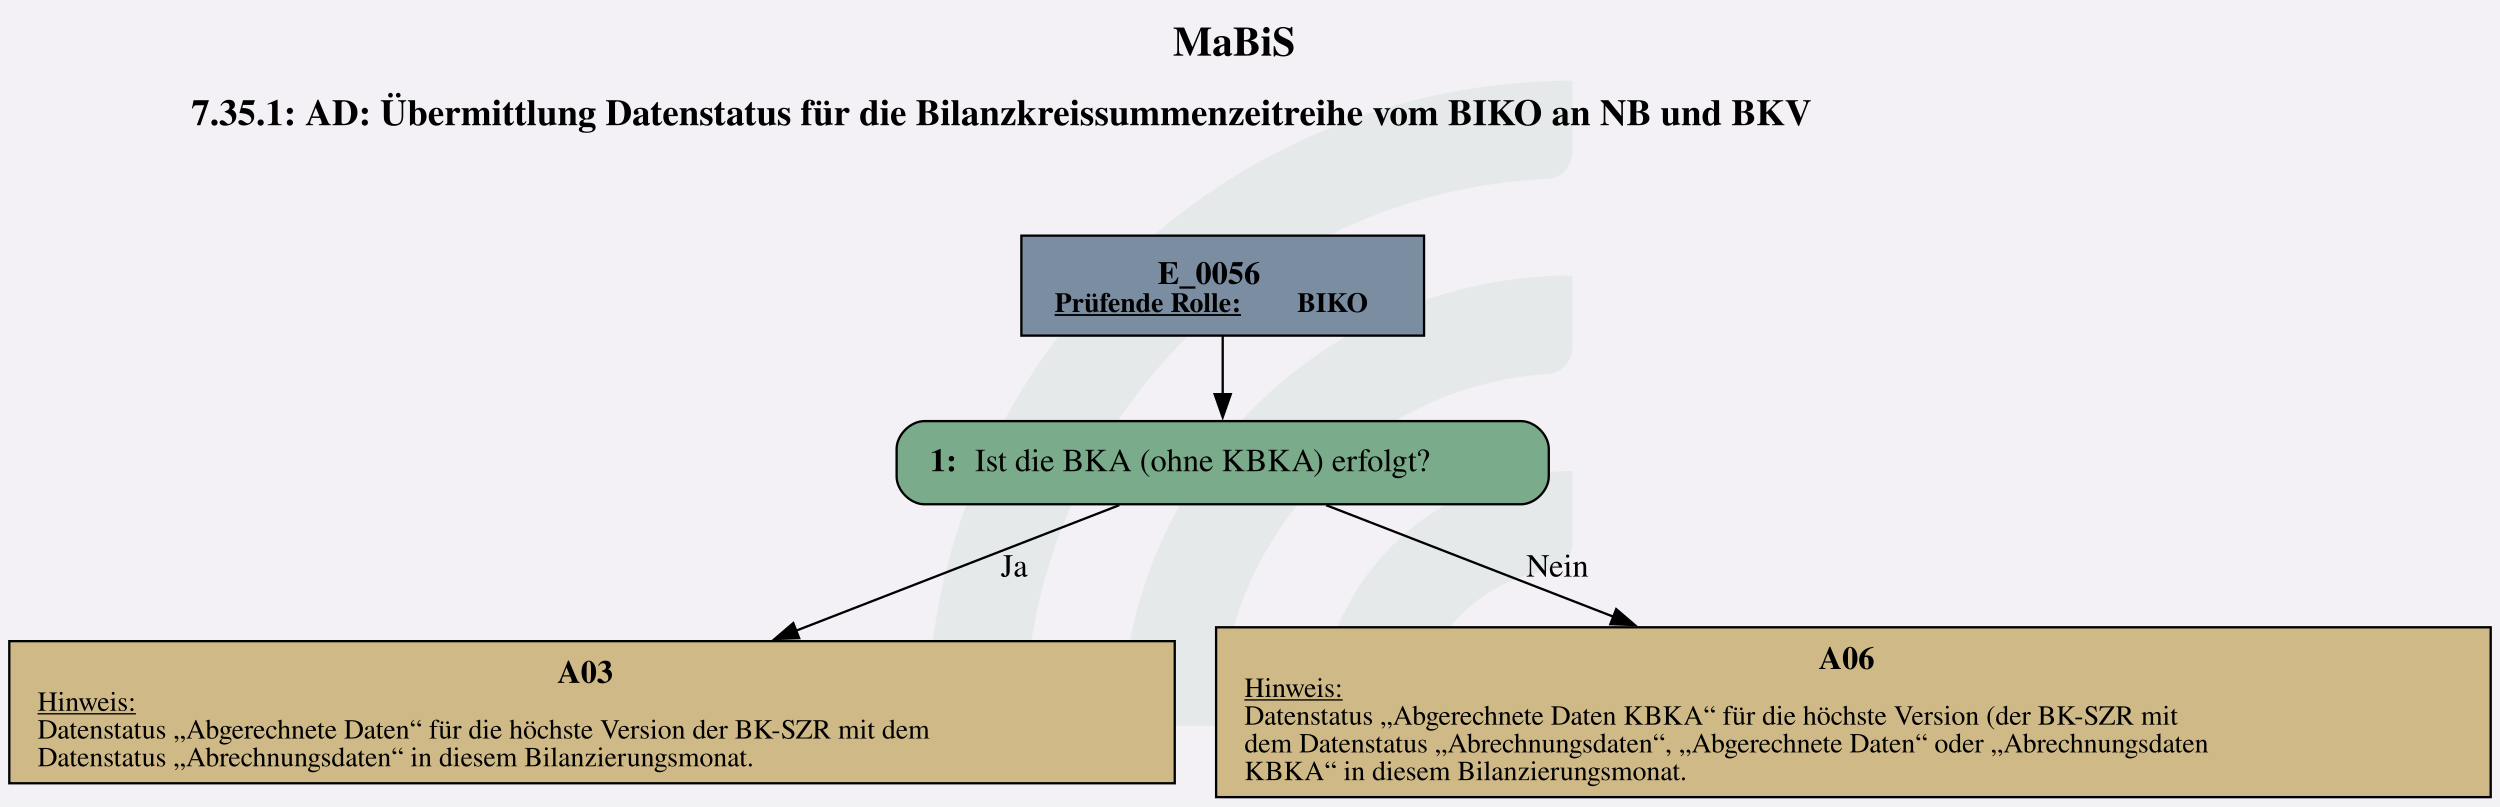
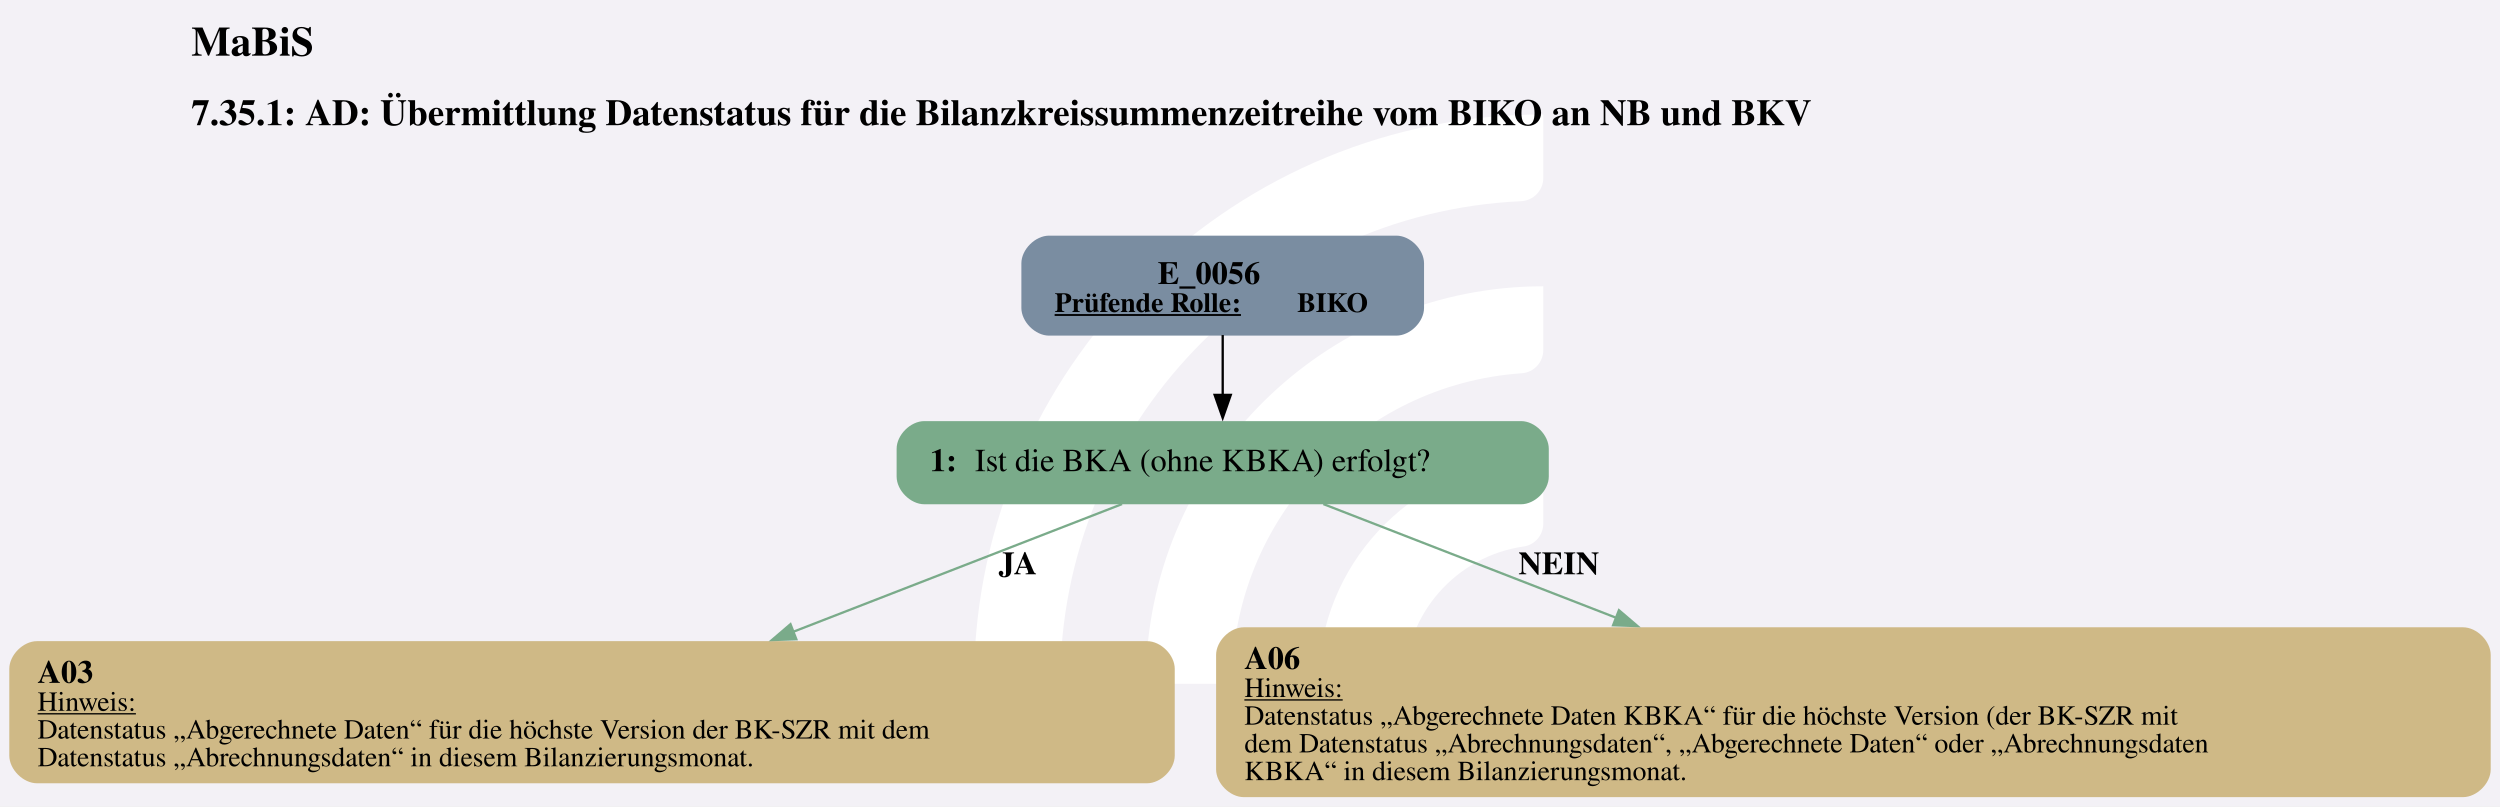
<svg xmlns="http://www.w3.org/2000/svg" version="1.1" width="1442.667px" viewBox="0 0 1442.667 465.333" height="465.333px">
  <g>
    <svg version="1.1" width="1442.667px" viewBox="0 0 1442.667 465.333" height="465.333px">
      <polygon fill="#f3f1f6" points="0,0 1442.667,0 1442.667,465.333 0,465.333" />
      <g>
-         <g transform="translate(535.3381, 46.53333) scale(1 1) translate(0, 0) scale(2.104524 2.104524) ">
-           <defs id="defs2">
-             <clipPath clipPathUnits="userSpaceOnUse" id="clipPath23">
-               <path d="M 0,568.156 H 579.236 V 0 H 0 Z" id="path21" />
-             </clipPath>
+         <g transform="translate(531.5701, 46.53333) scale(1 1) translate(0, 0) scale(0.6552145 0.6552145) ">
+           <defs>
+             <style>.cls-1{fill:#fff;}</style>
          </defs>
-           <g id="layer1" transform="translate(-16.54194,-55.30527)">
-             <g id="g19" clip-path="url(#clipPath23)" transform="matrix(0.3527778,0,0,-0.3527778,0.01017023,243.7368)" style="opacity:0.2">
-               <g id="g25" transform="translate(122.444,32.7195)">
-                 <path d="m 0,0 h -56.104 c -11,0 -19.898,9.123 -19.463,20.115 10.594,267.191 231.277,481.302 501.029,481.302 v -56.02 c 0,-10.98 -8.688,-19.892 -19.658,-20.393 C 180.29,414.697 0,228.005 0,0" style="fill:#6ead83;fill-opacity:0.5;fill-rule:nonzero;stroke:none" id="path27" />
-               </g>
-               <g id="g29" transform="translate(273.7828,32.7195)">
-                 <path d="m 0,0 h -55.926 c -11.228,0 -20.091,9.482 -19.435,20.69 10.744,183.439 163.389,329.388 349.485,329.388 v -56.263 c 0,-10.709 -8.273,-19.617 -18.957,-20.35 C 112.819,263.696 0,144.774 0,0" style="fill:#6ead83;fill-opacity:0.5;fill-rule:nonzero;stroke:none" id="path31" />
-               </g>
-               <g id="g33" transform="translate(425.7667,32.7195)">
-                 <path d="m 0,0 h -55.445 c -11.653,0 -20.604,10.17 -19.334,21.753 10.866,99.032 95.031,176.341 196.919,176.341 v -57.011 c 0,-10.046 -7.283,-18.755 -17.229,-20.165 C 45.688,112.522 0,61.497 0,0" style="fill:#6ead83;fill-opacity:0.5;fill-rule:nonzero;stroke:none" id="path35" />
-               </g>
-             </g>
-           </g>
+           <path class="cls-1" d="M122.44,531.2h-56.1c-11,0-19.9-9.12-19.46-20.11C57.47,243.89,278.15,29.78,547.91,29.78v56.02c0,10.98-8.69,19.89-19.66,20.39-225.51,10.31-405.8,197-405.8,425Z" />
+           <path class="cls-1" d="M273.78,531.2h-55.93c-11.23,0-20.09-9.48-19.43-20.69,10.74-183.44,163.39-329.39,349.48-329.39v56.26c0,10.71-8.27,19.62-18.96,20.35-142.35,9.77-255.17,128.69-255.17,273.46Z" />
+           <path class="cls-1" d="M425.77,531.2h-55.45c-11.65,0-20.6-10.17-19.33-21.75,10.87-99.03,95.03-176.34,196.92-176.34v57.01c0,10.05-7.28,18.75-17.23,20.16-59.22,8.4-104.91,59.42-104.91,120.92Z" />
        </g>
        <svg width="1082pt" height="349pt" viewBox="0.00 0.00 1082.11 349.05">
          <g id="graph0" class="graph" transform="scale(1 1) rotate(0) translate(4 345.05)">
-             <text text-anchor="start" x="503.68" y="-320.95" font-family="Times,serif" font-weight="bold" font-size="18.00">MaBiS</text>
+             <text text-anchor="start" x="78.8" y="-320.95" font-family="Times,serif" font-weight="bold" font-size="18.00">MaBiS</text>
            <text text-anchor="start" x="78.8" y="-290.85" font-family="Times,serif" font-weight="bold" font-size="16.00">7.35.1: AD: Übermittlung Datenstatus für die Bilanzkreissummenzeitreihe vom BIKO an NB und BKV</text>
            <g id="node1" class="node">
-               <polygon fill="#7a8da1" stroke="black" points="612.39,-243.05 438.09,-243.05 438.09,-199.77 612.39,-199.77 612.39,-243.05" />
+               <path fill="#7a8da1" stroke="black" stroke-width="0" d="M600.39,-243.05C600.39,-243.05 450.09,-243.05 450.09,-243.05 444.09,-243.05 438.09,-237.05 438.09,-231.05 438.09,-231.05 438.09,-211.77 438.09,-211.77 438.09,-205.77 444.09,-199.77 450.09,-199.77 450.09,-199.77 600.39,-199.77 600.39,-199.77 606.39,-199.77 612.39,-205.77 612.39,-211.77 612.39,-211.77 612.39,-231.05 612.39,-231.05 612.39,-237.05 606.39,-243.05 600.39,-243.05" />
              <text text-anchor="start" x="497.12" y="-222.11" font-family="Times,serif" font-weight="bold" font-size="14.00">E_0056</text>
              <text text-anchor="start" x="452.49" y="-210.01" font-family="Times,serif" font-weight="bold" text-decoration="underline" font-size="12.00">Prüfende Rolle:</text>
              <text text-anchor="start" x="557.49" y="-210.01" font-family="Times,serif" font-weight="bold" font-size="12.00"> BIKO</text>
            </g>
            <g id="node2" class="node">
-               <path fill="#7aab8a" stroke="black" d="M654.39,-162.77C654.39,-162.77 396.09,-162.77 396.09,-162.77 390.09,-162.77 384.09,-156.77 384.09,-150.77 384.09,-150.77 384.09,-138.77 384.09,-138.77 384.09,-132.77 390.09,-126.77 396.09,-126.77 396.09,-126.77 654.39,-126.77 654.39,-126.77 660.39,-126.77 666.39,-132.77 666.39,-138.77 666.39,-138.77 666.39,-150.77 666.39,-150.77 666.39,-156.77 660.39,-162.77 654.39,-162.77" />
+               <path fill="#7aab8a" stroke="black" stroke-width="0" d="M654.39,-162.77C654.39,-162.77 396.09,-162.77 396.09,-162.77 390.09,-162.77 384.09,-156.77 384.09,-150.77 384.09,-150.77 384.09,-138.77 384.09,-138.77 384.09,-132.77 390.09,-126.77 396.09,-126.77 396.09,-126.77 654.39,-126.77 654.39,-126.77 660.39,-126.77 666.39,-132.77 666.39,-138.77 666.39,-138.77 666.39,-150.77 666.39,-150.77 666.39,-156.77 660.39,-162.77 654.39,-162.77" />
              <text text-anchor="start" x="398.49" y="-141.09" font-family="Times,serif" font-weight="bold" font-size="14.00">1: </text>
              <text text-anchor="start" x="417.99" y="-141.09" font-family="Times,serif" font-size="14.00">Ist die BKA (ohne KBKA) erfolgt?</text>
            </g>
            <g id="edge1" class="edge">
-               <path fill="none" stroke="black" d="M525.24,-199.62C525.24,-191.76 525.24,-182.68 525.24,-174.24" />
-               <polygon fill="black" stroke="black" points="528.74,-174.44 525.24,-164.44 521.74,-174.44 528.74,-174.44" />
+               <path fill="none" stroke="black" d="M525.24,-200.01C525.24,-191.94 525.24,-182.53 525.24,-173.84" />
+               <polygon fill="black" stroke="black" points="528.74,-174.13 525.24,-164.13 521.74,-174.13 528.74,-174.13" />
            </g>
            <g id="node3" class="node">
-               <polygon fill="#cfb986" stroke="black" points="504.48,-67.52 0,-67.52 0,-6 504.48,-6 504.48,-67.52" />
-               <text text-anchor="start" x="237.24" y="-49.46" font-family="Times,serif" font-weight="bold" font-size="14.00">A03</text>
+               <path fill="#cfb986" stroke="black" stroke-width="0" d="M492.48,-67.52C492.48,-67.52 12,-67.52 12,-67.52 6,-67.52 0,-61.52 0,-55.52 0,-55.52 0,-18 0,-18 0,-12 6,-6 12,-6 12,-6 492.48,-6 492.48,-6 498.48,-6 504.48,-12 504.48,-18 504.48,-18 504.48,-55.52 504.48,-55.52 504.48,-61.52 498.48,-67.52 492.48,-67.52" />
+               <text text-anchor="start" x="12.24" y="-49.46" font-family="Times,serif" font-weight="bold" font-size="14.00">A03</text>
              <text text-anchor="start" x="12.24" y="-37.36" font-family="Times,serif" text-decoration="underline" font-size="12.00">Hinweis:</text>
              <text text-anchor="start" x="12.24" y="-25.36" font-family="Times,serif" font-size="12.00">Datenstatus „Abgerechnete Daten“ für die höchste Version der BK-SZR mit dem</text>
              <text text-anchor="start" x="12.24" y="-13.36" font-family="Times,serif" font-size="12.00">Datenstatus „Abrechnungsdaten“ in diesem Bilanzierungsmonat.</text>
            </g>
            <g id="edge2" class="edge">
-               <path fill="none" stroke="black" d="M480.47,-126.38C442.56,-111.67 387.1,-90.13 340.35,-71.97" />
-               <polygon fill="black" stroke="black" points="341.9,-68.82 331.31,-68.46 339.36,-75.35 341.9,-68.82" />
-               <text text-anchor="middle" x="434.99" y="-95.47" font-family="Times,serif" font-size="14.00">Ja</text>
+               <path fill="none" stroke="#7aab8a" d="M481.68,-126.86C443.47,-112.02 386.77,-90 339.29,-71.56" />
+               <polygon fill="#7aab8a" stroke="#7aab8a" points="340.68,-68.35 330.1,-67.99 338.15,-74.88 340.68,-68.35" />
+               <text text-anchor="start" x="428.24" y="-96.47" font-family="Times,serif" font-weight="bold" font-size="14.00">JA</text>
            </g>
            <g id="node4" class="node">
-               <polygon fill="#cfb986" stroke="black" points="1074.11,-73.52 522.38,-73.52 522.38,0 1074.11,0 1074.11,-73.52" />
-               <text text-anchor="start" x="783.24" y="-55.46" font-family="Times,serif" font-weight="bold" font-size="14.00">A06</text>
+               <path fill="#cfb986" stroke="black" stroke-width="0" d="M1062.11,-73.52C1062.11,-73.52 534.38,-73.52 534.38,-73.52 528.38,-73.52 522.38,-67.52 522.38,-61.52 522.38,-61.52 522.38,-12 522.38,-12 522.38,-6 528.38,0 534.38,0 534.38,0 1062.11,0 1062.11,0 1068.11,0 1074.11,-6 1074.11,-12 1074.11,-12 1074.11,-61.52 1074.11,-61.52 1074.11,-67.52 1068.11,-73.52 1062.11,-73.52" />
+               <text text-anchor="start" x="534.62" y="-55.46" font-family="Times,serif" font-weight="bold" font-size="14.00">A06</text>
              <text text-anchor="start" x="534.62" y="-43.36" font-family="Times,serif" text-decoration="underline" font-size="12.00">Hinweis:</text>
              <text text-anchor="start" x="534.62" y="-31.36" font-family="Times,serif" font-size="12.00">Datenstatus „Abgerechnete Daten KBKA“ für die höchste Version (der BK-SZR mit</text>
              <text text-anchor="start" x="534.62" y="-19.36" font-family="Times,serif" font-size="12.00">dem Datenstatus „Abrechnungsdaten“, „Abgerechnete Daten“ oder „Abrechnungsdaten</text>
              <text text-anchor="start" x="534.62" y="-7.36" font-family="Times,serif" font-size="12.00">KBKA“ in diesem Bilanzierungsmonat.</text>
            </g>
            <g id="edge3" class="edge">
-               <path fill="none" stroke="black" d="M570.01,-126.38C603.76,-113.28 651.44,-94.77 694.49,-78.05" />
-               <polygon fill="black" stroke="black" points="695.57,-81.38 703.62,-74.5 693.03,-74.86 695.57,-81.38" />
-               <text text-anchor="middle" x="670.12" y="-95.47" font-family="Times,serif" font-size="14.00">Nein</text>
+               <path fill="none" stroke="#7aab8a" d="M568.8,-126.86C602.87,-113.62 651.66,-94.68 695.49,-77.66" />
+               <polygon fill="#7aab8a" stroke="#7aab8a" points="696.75,-80.92 704.81,-74.04 694.22,-74.4 696.75,-80.92" />
+               <text text-anchor="start" x="653.24" y="-96.47" font-family="Times,serif" font-weight="bold" font-size="14.00">NEIN</text>
            </g>
          </g>
        </svg>
      </g>
    </svg>
  </g>
</svg>
